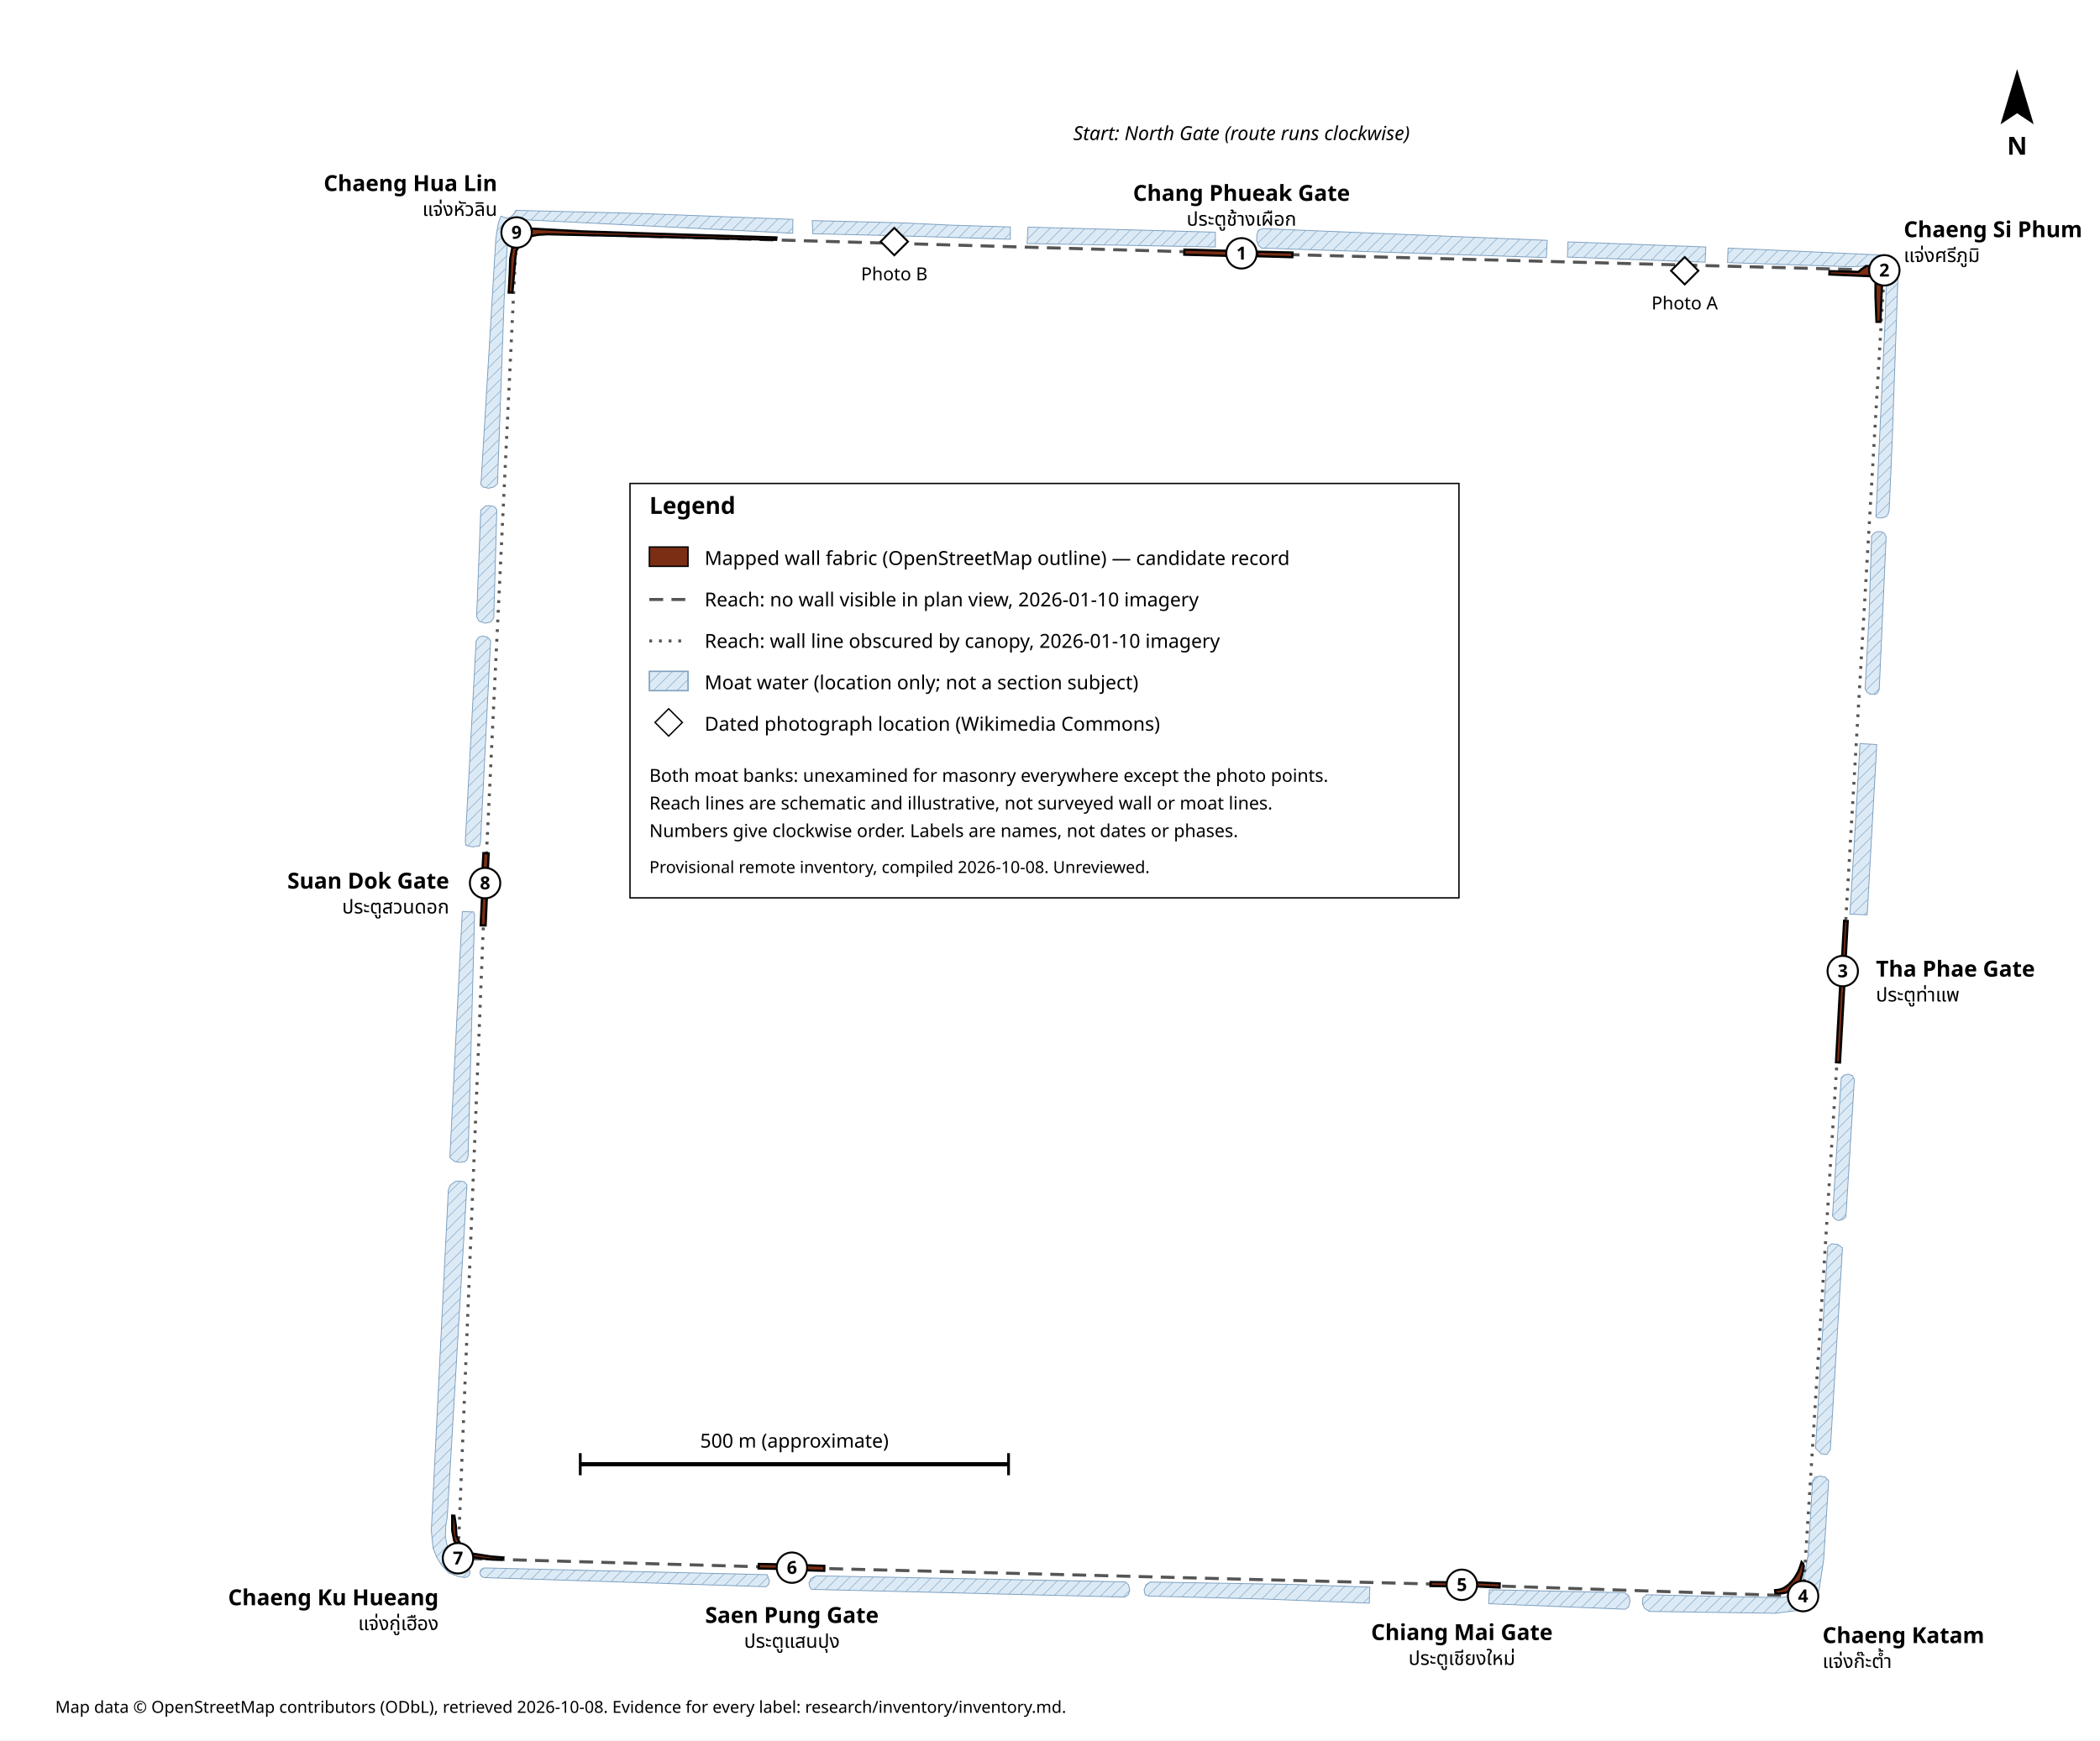
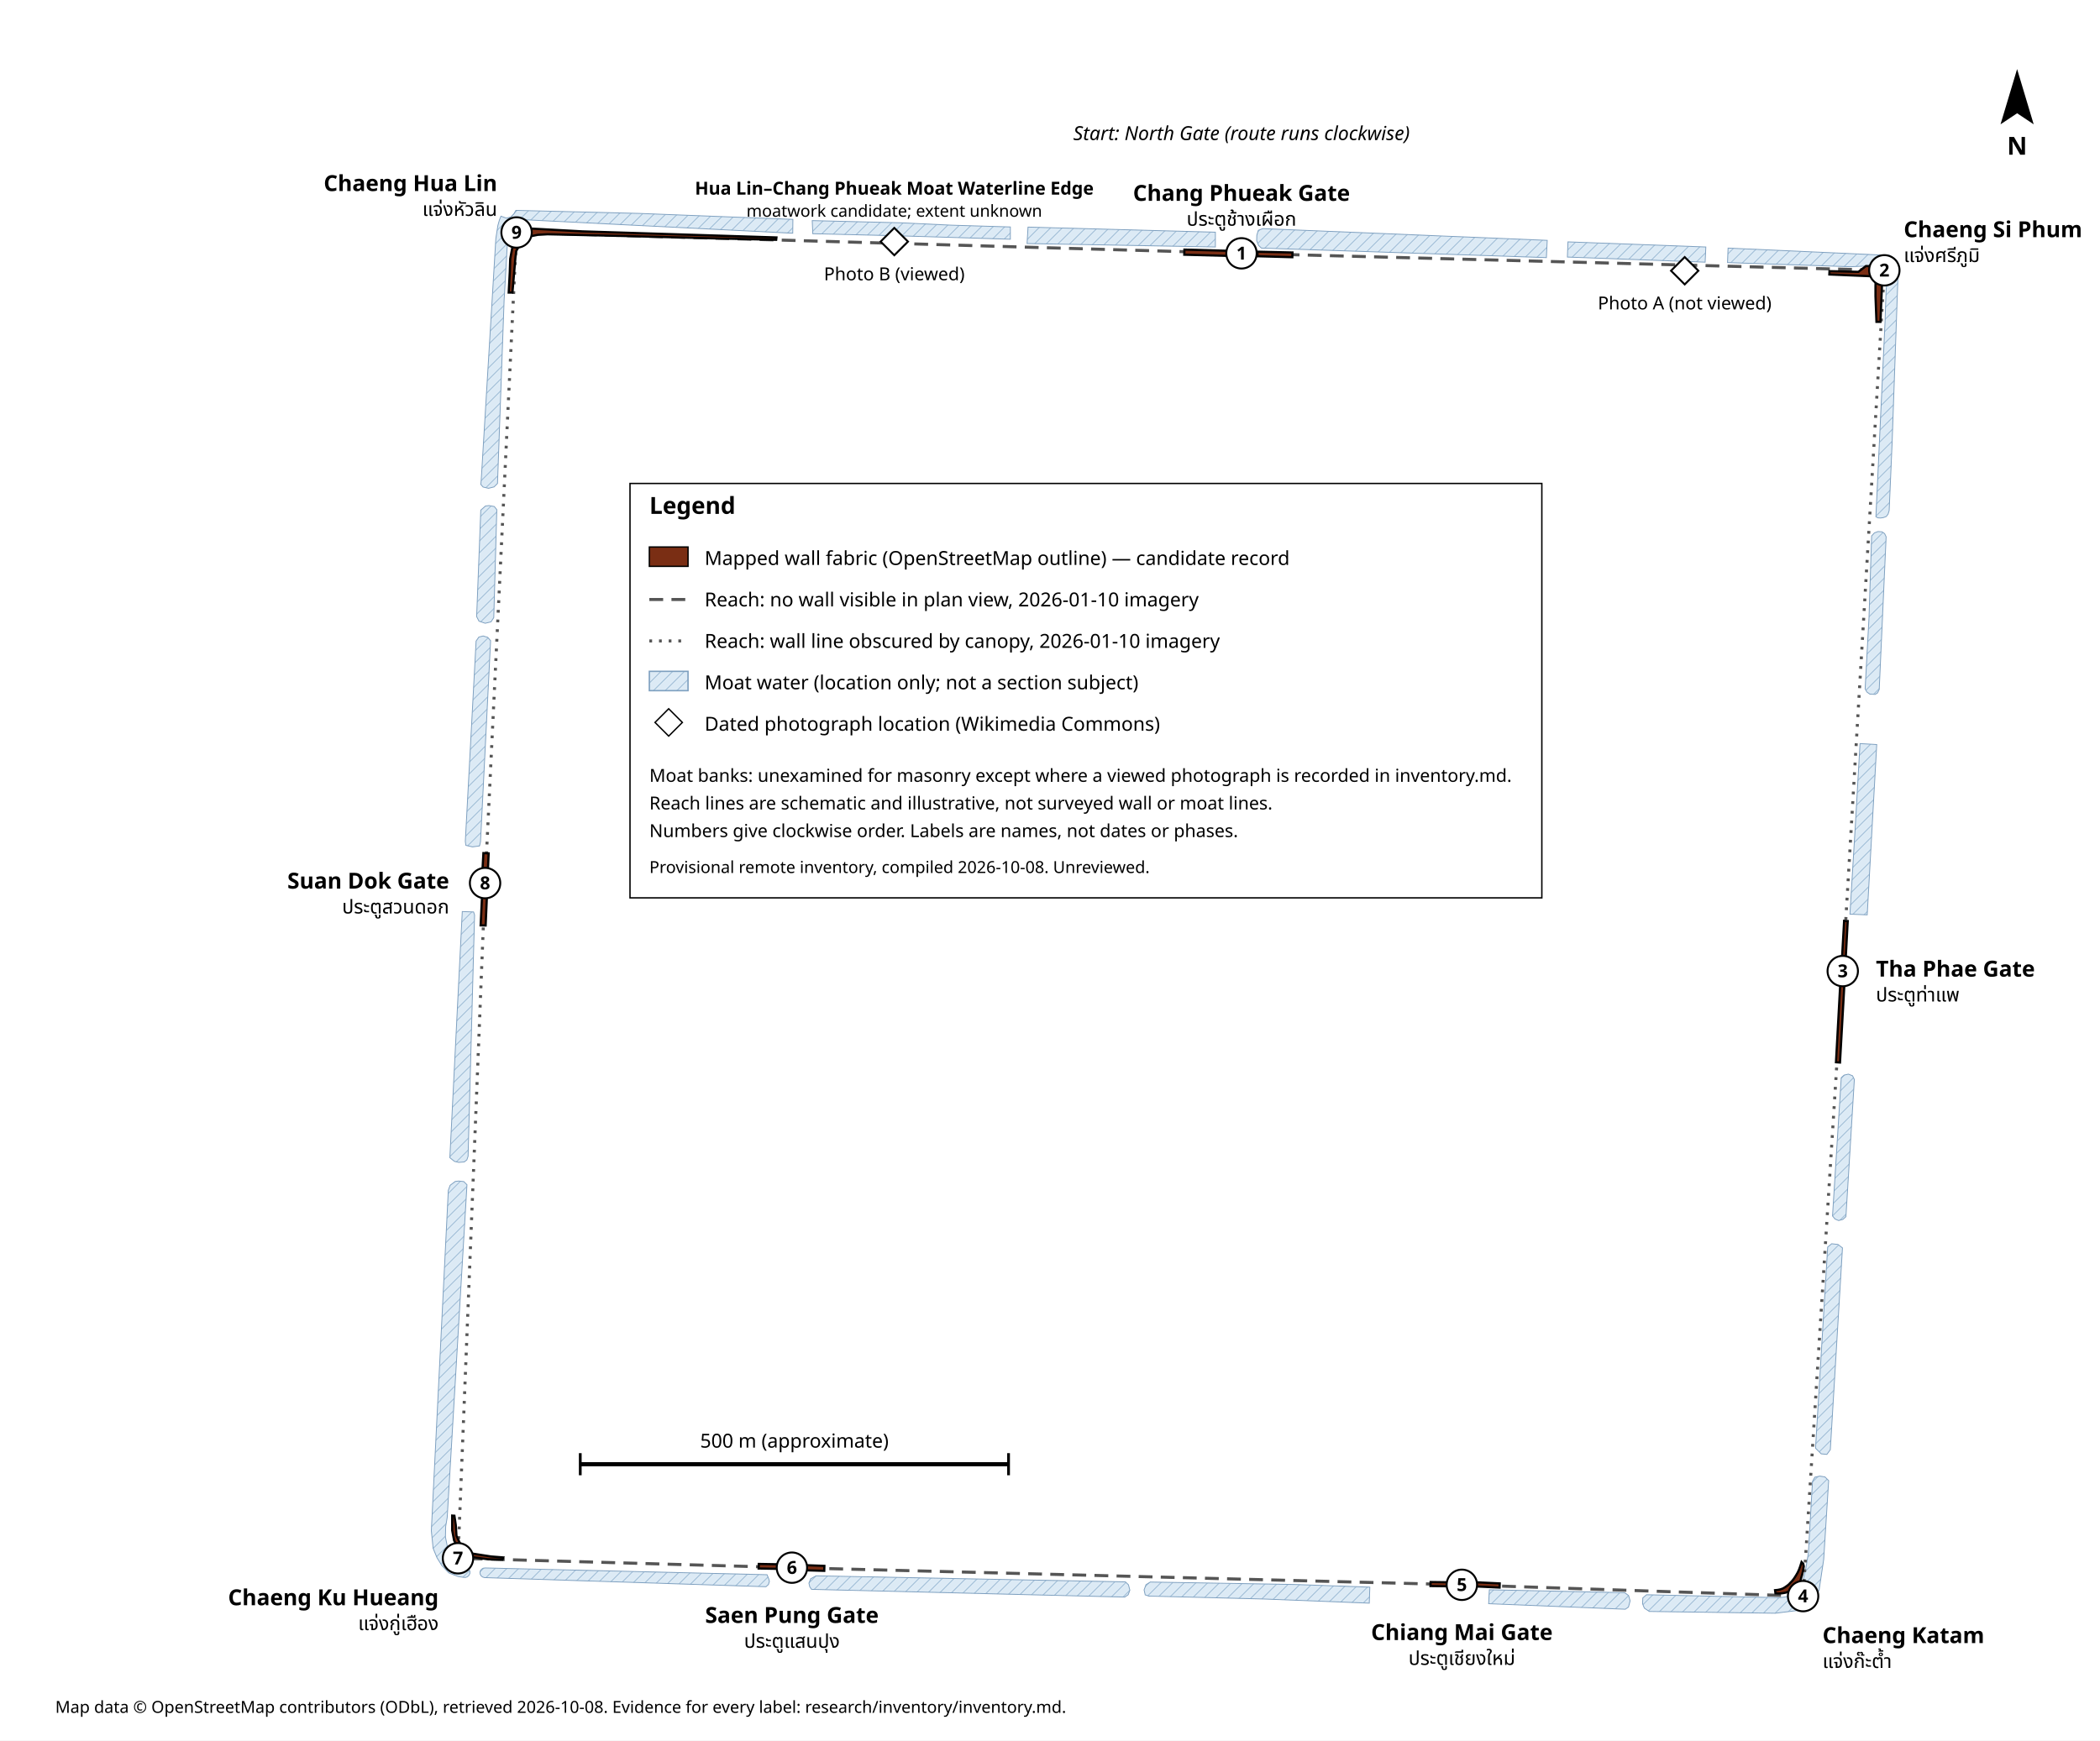
<svg xmlns="http://www.w3.org/2000/svg" viewBox="0 0 1520 1260" width="1520" height="1260" font-family="Noto Sans, Noto Sans Thai, Loma, Tahoma, Leelawadee UI, sans-serif">
  <defs>
    <pattern id="water" width="6" height="6" patternUnits="userSpaceOnUse" patternTransform="rotate(45)">
      <rect width="6" height="6" fill="#dceaf5" />
      <line x1="0" y1="0" x2="0" y2="6" stroke="#9fbcd6" stroke-width="1.2" />
    </pattern>
  </defs>
  <rect width="1520" height="1260" fill="#ffffff" />
  <polygon points="1193.8,1166.6 1190.2,1164.2 1188.9,1161.0 1189.1,1156.8 1191.8,1154.5 1250.0,1155.8 1288.6,1156.6 1292.6,1156.0 1296.7,1155.0 1296.9,1155.4 1297.1,1155.6 1297.2,1155.8 1297.3,1155.9 1297.6,1156.0 1297.9,1156.0 1298.3,1156.1 1298.8,1156.2 1299.3,1156.2 1299.8,1156.3 1300.3,1156.3 1300.8,1156.3 1301.1,1156.2 1301.5,1156.2 1301.7,1156.1 1301.9,1155.9 1302.1,1155.8 1302.3,1155.7 1302.5,1155.5 1302.7,1155.3 1303.0,1155.1 1303.4,1154.8 1303.9,1154.6 1304.4,1154.1 1304.8,1153.5 1305.1,1152.6 1305.3,1151.7 1305.5,1150.7 1305.6,1149.7 1305.7,1148.9 1305.7,1148.2 1305.7,1147.7 1305.7,1147.5 1305.5,1147.4 1305.2,1147.2 1305.0,1146.7 1304.7,1145.6 1307.0,1135.9 1308.9,1124.5 1311.9,1072.5 1313.6,1069.4 1317.2,1068.6 1320.9,1069.2 1323.6,1071.9 1320.0,1129.0 1316.7,1151.0 1313.1,1159.3 1309.2,1162.9 1302.8,1165.7 1285.0,1167.9 1193.8,1166.6" fill="url(#water)" stroke="#7d9fbf" stroke-width="0.6" />
  <polygon points="1322.9,902.8 1325.8,900.4 1330.3,900.9 1333.6,903.4 1324.8,1049.5 1322.3,1052.9 1318.2,1052.5 1314.1,1048.4 1322.9,902.8" fill="url(#water)" stroke="#7d9fbf" stroke-width="0.6" />
  <polygon points="1330.8,883.6 1328.2,882.5 1326.4,880.3 1332.7,780.2 1334.8,778.3 1337.9,777.6 1340.9,778.8 1342.2,781.5 1336.1,880.8 1333.9,882.8 1330.8,883.6" fill="url(#water)" stroke="#7d9fbf" stroke-width="0.6" />
  <polygon points="1234.7,178.8 1234.2,189.8 1134.5,186.1 1134.9,175.1 1234.7,178.8" fill="url(#water)" stroke="#7d9fbf" stroke-width="0.6" />
  <polygon points="909.7,170.3 910.8,166.7 914.1,165.5 1119.9,174.0 1119.3,186.5 913.0,179.6 911.0,177.7 909.6,174.3 909.7,170.3" fill="url(#water)" stroke="#7d9fbf" stroke-width="0.6" />
  <polygon points="360.1,350.0 357.6,352.5 353.6,353.5 349.7,352.6 348.0,350.7 348.3,347.7 358.9,172.7 360.4,163.1 361.5,159.2 362.6,156.5 366.5,157.9 369.7,157.1 371.9,154.9 373.4,152.3 462.9,154.5 573.9,158.8 573.8,168.8 572.7,168.8 384.0,159.3 376.8,159.0 371.6,159.9 369.2,162.5 367.8,166.3 365.1,213.9 364.9,216.8 360.1,350.0" fill="url(#water)" stroke="#7d9fbf" stroke-width="0.6" />
  <polygon points="354.0,366.0 357.8,366.7 359.6,369.0 357.4,447.1 355.4,450.2 351.2,451.2 346.7,449.7 345.0,446.4 348.0,369.3 351.4,366.3 354.0,366.0" fill="url(#water)" stroke="#7d9fbf" stroke-width="0.6" />
  <polygon points="743.4,176.3 744.1,164.4 879.7,168.1 879.7,178.8 743.4,176.3" fill="url(#water)" stroke="#7d9fbf" stroke-width="0.6" />
  <polygon points="1346.3,538.3 1358.4,539.0 1351.5,662.3 1339.0,661.8 1342.9,597.8 1346.3,538.3" fill="url(#water)" stroke="#7d9fbf" stroke-width="0.6" />
  <polygon points="1360.2,499.1 1359.0,501.6 1357.3,502.7 1353.4,502.5 1351.3,501.0 1350.0,498.7 1352.8,447.1 1354.7,388.0 1356.7,385.8 1359.3,384.8 1362.2,385.0 1364.1,386.3 1365.2,388.6 1360.2,499.1" fill="url(#water)" stroke="#7d9fbf" stroke-width="0.6" />
  <polygon points="1369.5,321.3 1367.4,369.6 1366.6,372.2 1365.3,373.9 1363.2,374.7 1361.2,375.0 1359.3,374.9 1357.8,374.1 1364.4,233.2 1365.2,209.5 1366.5,200.2 1367.3,198.5 1364.3,193.1 1350.6,192.6 1339.4,193.1 1250.4,190.1 1250.8,179.6 1367.7,184.9 1370.5,186.7 1371.8,187.6 1372.8,188.7 1373.6,190.2 1374.1,191.8 1374.2,193.4 1374.0,195.1 1373.9,196.6 1369.5,321.3" fill="url(#water)" stroke="#7d9fbf" stroke-width="0.6" />
  <polygon points="342.8,660.2 343.5,662.4 338.8,837.1 337.9,839.7 336.0,841.2 332.0,841.5 329.0,840.8 325.6,838.1 334.6,659.9 342.8,660.2" fill="url(#water)" stroke="#7d9fbf" stroke-width="0.6" />
  <polygon points="991.5,1149.0 991.1,1160.6 915.0,1157.6 831.6,1155.5 828.9,1154.6 828.1,1151.0 829.5,1147.2 832.6,1145.3 937.7,1147.1 991.5,1149.0" fill="url(#water)" stroke="#7d9fbf" stroke-width="0.6" />
  <polygon points="814.6,1145.2 816.8,1147.3 817.8,1151.2 816.6,1154.5 814.1,1156.2 587.4,1150.6 586.1,1148.7 585.5,1146.1 586.8,1142.9 590.7,1140.8 814.6,1145.2" fill="url(#water)" stroke="#7d9fbf" stroke-width="0.6" />
  <polygon points="1175.9,1153.0 1178.8,1155.1 1179.9,1158.9 1178.7,1163.4 1176.4,1165.0 1077.5,1161.0 1078.0,1150.9 1175.9,1153.0" fill="url(#water)" stroke="#7d9fbf" stroke-width="0.6" />
  <polygon points="349.7,460.4 353.0,461.4 355.1,463.8 347.8,609.4 347.1,612.4 342.0,613.1 337.2,612.0 336.8,609.1 344.6,464.1 346.6,461.2 349.7,460.4" fill="url(#water)" stroke="#7d9fbf" stroke-width="0.6" />
  <polygon points="335.4,1141.9 331.6,1141.3 324.9,1138.7 319.7,1133.2 316.3,1127.7 313.5,1120.9 312.2,1108.2 324.5,861.7 325.8,858.1 329.5,855.3 332.0,855.0 335.7,855.4 338.0,857.7 323.7,1098.5 322.6,1105.0 322.4,1112.7 323.7,1119.1 326.3,1125.2 326.9,1128.6 327.9,1130.7 330.4,1132.8 335.0,1134.3 337.3,1134.5 338.6,1135.1 339.6,1136.2 340.1,1137.6 340.1,1139.1 339.4,1140.5 338.3,1141.5 336.9,1142.0 335.4,1141.9" fill="url(#water)" stroke="#7d9fbf" stroke-width="0.6" />
  <polygon points="731.3,164.3 731.3,173.2 650.0,170.7 588.3,169.2 587.9,159.7 652.3,161.3 688.4,163.0 731.3,164.3" fill="url(#water)" stroke="#7d9fbf" stroke-width="0.6" />
  <polygon points="351.1,1135.1 555.2,1140.0 556.4,1142.9 556.9,1144.8 556.2,1147.1 554.4,1148.7 350.7,1142.1 349.4,1141.7 348.3,1140.9 347.6,1139.7 347.4,1138.4 347.7,1137.1 348.6,1136.0 349.7,1135.3 351.1,1135.1" fill="url(#water)" stroke="#7d9fbf" stroke-width="0.6" />
  <line x1="898.6" y1="183.4" x2="1363.9" y2="195.7" stroke="#555" stroke-width="2.2" stroke-dasharray="10,6" />
  <line x1="1363.9" y1="195.7" x2="1333.8" y2="703.0" stroke="#555" stroke-width="2.2" stroke-dasharray="2,5" />
  <line x1="1333.8" y1="703.0" x2="1305.1" y2="1155.5" stroke="#555" stroke-width="2.2" stroke-dasharray="2,5" />
  <line x1="1305.1" y1="1155.5" x2="1058.1" y2="1147.3" stroke="#555" stroke-width="2.2" stroke-dasharray="10,6" />
  <line x1="1058.1" y1="1147.3" x2="573.2" y2="1134.9" stroke="#555" stroke-width="2.2" stroke-dasharray="10,6" />
  <line x1="573.2" y1="1134.9" x2="331.5" y2="1128.1" stroke="#555" stroke-width="2.2" stroke-dasharray="10,6" />
  <line x1="331.5" y1="1128.1" x2="351.1" y2="639.3" stroke="#555" stroke-width="2.2" stroke-dasharray="2,5" />
  <line x1="351.1" y1="639.3" x2="373.9" y2="168.3" stroke="#555" stroke-width="2.2" stroke-dasharray="2,5" />
  <line x1="373.9" y1="168.3" x2="898.6" y2="183.4" stroke="#555" stroke-width="2.2" stroke-dasharray="10,6" />
  <polygon points="890.5,185.3 857.2,184.4 857.3,180.7 890.6,181.6 890.5,185.3" fill="#7a2e14" stroke="#000" stroke-width="1.6" />
  <polygon points="910.2,182.2 935.5,182.8 935.4,186.2 910.1,185.5 910.2,182.2" fill="#7a2e14" stroke="#000" stroke-width="1.6" />
  <polygon points="1324.2,196.3 1345.1,196.8 1350.6,192.6 1364.3,193.1 1367.3,198.5 1366.5,200.2 1362.4,201.5 1361.1,233.0 1358.2,233.0 1357.5,214.4 1357.5,206.8 1357.7,201.9 1357.1,200.1 1324.1,198.7 1324.2,196.3" fill="#7a2e14" stroke="#000" stroke-width="1.6" />
  <polygon points="1337.4,666.8 1334.8,666.6 1332.5,707.2 1335.2,707.4 1337.4,666.8" fill="#7a2e14" stroke="#000" stroke-width="1.6" />
  <polygon points="1332.1,710.4 1328.9,769.0 1331.8,769.2 1335.1,710.6 1332.1,710.4" fill="#7a2e14" stroke="#000" stroke-width="1.6" />
  <polygon points="1303.9,1141.6 1304.3,1140.4 1305.0,1137.4 1305.6,1133.9 1305.2,1132.1 1304.0,1130.8 1303.1,1133.7 1302.2,1136.2 1301.2,1138.4 1300.1,1140.3 1299.1,1141.9 1298.2,1143.2 1297.4,1144.2 1296.8,1144.9 1296.1,1145.6 1295.7,1146.0 1295.1,1146.7 1294.2,1147.5 1293.1,1148.3 1291.8,1149.2 1290.4,1150.0 1288.7,1150.6 1286.8,1151.0 1284.8,1151.2 1285.1,1153.5 1287.7,1153.6 1290.2,1153.4 1292.4,1153.0 1293.9,1152.5 1294.1,1152.6 1296.0,1151.9 1296.7,1155.0 1296.9,1155.4 1297.1,1155.6 1297.2,1155.8 1297.3,1155.9 1297.6,1156.0 1297.9,1156.0 1298.3,1156.1 1298.8,1156.2 1299.3,1156.2 1299.8,1156.3 1300.3,1156.3 1300.8,1156.3 1301.1,1156.2 1301.5,1156.2 1301.7,1156.1 1301.9,1155.9 1302.1,1155.8 1302.3,1155.7 1302.5,1155.5 1302.7,1155.3 1303.0,1155.1 1303.4,1154.8 1303.9,1154.6 1304.4,1154.1 1304.8,1153.5 1305.1,1152.6 1305.3,1151.7 1305.5,1150.7 1305.6,1149.7 1305.7,1148.9 1305.7,1148.2 1305.7,1147.7 1305.7,1147.5 1305.5,1147.4 1305.2,1147.2 1302.7,1146.4 1303.9,1141.6" fill="#7a2e14" stroke="#000" stroke-width="1.6" />
  <polygon points="1035.5,1145.3 1049.7,1145.5 1049.7,1148.4 1035.4,1148.2 1035.5,1145.3" fill="#7a2e14" stroke="#000" stroke-width="1.6" />
  <polygon points="1060.4,1145.1 1085.5,1146.3 1085.4,1149.3 1060.3,1148.1 1060.4,1145.1" fill="#7a2e14" stroke="#000" stroke-width="1.6" />
  <polygon points="566.0,1132.5 565.9,1135.8 549.1,1135.5 549.2,1132.2 566.0,1132.5" fill="#7a2e14" stroke="#000" stroke-width="1.6" />
  <polygon points="596.7,1133.6 596.6,1137.2 579.9,1136.7 580.0,1133.0 596.7,1133.6" fill="#7a2e14" stroke="#000" stroke-width="1.6" />
  <polygon points="327.3,1097.2 328.9,1097.3 329.9,1104.1 330.4,1111.8 333.4,1118.3 337.7,1123.1 342.5,1124.8 355.4,1126.8 364.3,1127.5 363.7,1129.1 353.0,1128.8 342.3,1127.3 342.0,1128.9 341.3,1130.9 340.6,1132.1 339.1,1132.8 337.3,1133.1 333.5,1132.8 330.2,1131.3 328.5,1129.6 327.9,1128.2 328.1,1126.4 329.0,1124.7 332.4,1122.2 331.9,1121.5 331.2,1120.3 328.7,1115.2 327.3,1107.9 327.3,1097.2" fill="#7a2e14" stroke="#000" stroke-width="1.6" />
  <polygon points="349.2,642.4 347.9,669.9 351.5,670.0 352.7,642.6 349.2,642.4" fill="#7a2e14" stroke="#000" stroke-width="1.6" />
  <polygon points="349.9,617.6 353.7,617.8 353.2,628.6 349.3,628.4 349.9,617.6" fill="#7a2e14" stroke="#000" stroke-width="1.6" />
  <polygon points="562.0,171.9 561.8,173.6 514.7,172.5 454.2,170.9 405.7,169.8 396.3,169.6 389.3,170.0 384.3,171.0 380.1,173.4 375.9,177.9 373.7,181.6 373.1,186.2 370.9,211.8 368.2,211.8 369.0,196.7 369.3,187.4 371.0,178.3 374.1,172.8 370.9,169.4 372.9,164.7 376.8,163.8 379.1,164.4 381.2,166.8 384.9,165.5 421.5,167.5 562.0,171.9" fill="#7a2e14" stroke="#000" stroke-width="1.6" />
  <circle cx="898.6" cy="183.4" r="11" fill="#fff" stroke="#000" stroke-width="1.4" />
  <text x="898.6" y="187.9" font-size="13" font-weight="bold" text-anchor="middle">1</text>
  <text x="898.6" y="145.4" font-size="16" font-weight="bold" text-anchor="middle">Chang Phueak Gate</text>
  <text x="898.6" y="163.4" font-size="14" font-family="Noto Sans Thai, Loma, Tahoma, Leelawadee UI, sans-serif" text-anchor="middle">ประตูช้างเผือก</text>
  <circle cx="1363.9" cy="195.7" r="11" fill="#fff" stroke="#000" stroke-width="1.4" />
  <text x="1363.9" y="200.2" font-size="13" font-weight="bold" text-anchor="middle">2</text>
  <text x="1377.9" y="171.7" font-size="16" font-weight="bold" text-anchor="start">Chaeng Si Phum</text>
  <text x="1377.9" y="189.7" font-size="14" font-family="Noto Sans Thai, Loma, Tahoma, Leelawadee UI, sans-serif" text-anchor="start">แจ่งศรีภูมิ</text>
  <circle cx="1333.8" cy="703.0" r="11" fill="#fff" stroke="#000" stroke-width="1.4" />
  <text x="1333.8" y="707.5" font-size="13" font-weight="bold" text-anchor="middle">3</text>
  <text x="1357.8" y="707.0" font-size="16" font-weight="bold" text-anchor="start">Tha Phae Gate</text>
  <text x="1357.8" y="725.0" font-size="14" font-family="Noto Sans Thai, Loma, Tahoma, Leelawadee UI, sans-serif" text-anchor="start">ประตูท่าแพ</text>
  <circle cx="1305.1" cy="1155.5" r="11" fill="#fff" stroke="#000" stroke-width="1.4" />
  <text x="1305.1" y="1160.0" font-size="13" font-weight="bold" text-anchor="middle">4</text>
  <text x="1319.1" y="1189.5" font-size="16" font-weight="bold" text-anchor="start">Chaeng Katam</text>
  <text x="1319.1" y="1207.5" font-size="14" font-family="Noto Sans Thai, Loma, Tahoma, Leelawadee UI, sans-serif" text-anchor="start">แจ่งก๊ะต้ำ</text>
  <circle cx="1058.1" cy="1147.3" r="11" fill="#fff" stroke="#000" stroke-width="1.4" />
  <text x="1058.1" y="1151.8" font-size="13" font-weight="bold" text-anchor="middle">5</text>
  <text x="1058.1" y="1187.3" font-size="16" font-weight="bold" text-anchor="middle">Chiang Mai Gate</text>
  <text x="1058.1" y="1205.3" font-size="14" font-family="Noto Sans Thai, Loma, Tahoma, Leelawadee UI, sans-serif" text-anchor="middle">ประตูเชียงใหม่</text>
  <circle cx="573.2" cy="1134.9" r="11" fill="#fff" stroke="#000" stroke-width="1.4" />
  <text x="573.2" y="1139.4" font-size="13" font-weight="bold" text-anchor="middle">6</text>
  <text x="573.2" y="1174.9" font-size="16" font-weight="bold" text-anchor="middle">Saen Pung Gate</text>
  <text x="573.2" y="1192.9" font-size="14" font-family="Noto Sans Thai, Loma, Tahoma, Leelawadee UI, sans-serif" text-anchor="middle">ประตูแสนปุง</text>
  <circle cx="331.5" cy="1128.1" r="11" fill="#fff" stroke="#000" stroke-width="1.4" />
  <text x="331.5" y="1132.6" font-size="13" font-weight="bold" text-anchor="middle">7</text>
  <text x="317.5" y="1162.1" font-size="16" font-weight="bold" text-anchor="end">Chaeng Ku Hueang</text>
  <text x="317.5" y="1180.1" font-size="14" font-family="Noto Sans Thai, Loma, Tahoma, Leelawadee UI, sans-serif" text-anchor="end">แจ่งกู่เฮือง</text>
  <circle cx="351.1" cy="639.3" r="11" fill="#fff" stroke="#000" stroke-width="1.4" />
  <text x="351.1" y="643.8" font-size="13" font-weight="bold" text-anchor="middle">8</text>
  <text x="325.1" y="643.3" font-size="16" font-weight="bold" text-anchor="end">Suan Dok Gate</text>
  <text x="325.1" y="661.3" font-size="14" font-family="Noto Sans Thai, Loma, Tahoma, Leelawadee UI, sans-serif" text-anchor="end">ประตูสวนดอก</text>
  <circle cx="373.9" cy="168.3" r="11" fill="#fff" stroke="#000" stroke-width="1.4" />
  <text x="373.9" y="172.8" font-size="13" font-weight="bold" text-anchor="middle">9</text>
  <text x="359.9" y="138.3" font-size="16" font-weight="bold" text-anchor="end">Chaeng Hua Lin</text>
  <text x="359.9" y="156.3" font-size="14" font-family="Noto Sans Thai, Loma, Tahoma, Leelawadee UI, sans-serif" text-anchor="end">แจ่งหัวลิน</text>
  <rect x="1212.4" y="189.0" width="14" height="14" fill="#fff" stroke="#000" stroke-width="1.4" transform="rotate(45 1219.4 196.0)" />
-   <text x="1219.4" y="224.0" font-size="13" text-anchor="middle">Photo A</text>
+   <text x="1219.4" y="224.0" font-size="13" text-anchor="middle">Photo A (not viewed)</text>
  <rect x="640.3" y="167.9" width="14" height="14" fill="#fff" stroke="#000" stroke-width="1.4" transform="rotate(45 647.3 174.9)" />
-   <text x="647.3" y="202.9" font-size="13" text-anchor="middle">Photo B</text>
+   <text x="647.3" y="202.9" font-size="13" text-anchor="middle">Photo B (viewed)</text>
+   <text x="647.3" y="140.9" font-size="13" font-weight="bold" text-anchor="middle">Hua Lin–Chang Phueak Moat Waterline Edge</text>
+   <text x="647.3" y="156.9" font-size="12" text-anchor="middle">moatwork candidate; extent unknown</text>
  <text x="898.6" y="101.4" font-size="14" text-anchor="middle" font-style="italic">Start: North Gate (route runs clockwise)</text>
  <g transform="translate(1460,90)">
    <polygon points="0,-40 12,0 0,-8 -12,0" fill="#000" />
    <text y="22" font-size="18" text-anchor="middle" font-weight="bold">N</text>
  </g>
  <line x1="420" y1="1060" x2="730.0" y2="1060" stroke="#000" stroke-width="3" />
  <line x1="420" y1="1052" x2="420" y2="1068" stroke="#000" stroke-width="2" />
  <line x1="730.0" y1="1052" x2="730.0" y2="1068" stroke="#000" stroke-width="2" />
  <text x="575.0" y="1048" font-size="14" text-anchor="middle">500 m (approximate)</text>
  <g transform="translate(470,380)">
-     <rect x="-14" y="-30" width="600" height="300" fill="#fff" stroke="#000" />
+     <rect x="-14" y="-30" width="660" height="300" fill="#fff" stroke="#000" />
    <text x="0" y="-8" font-size="17" font-weight="bold">Legend</text>
    <g transform="translate(0,24)">
      <polygon points="0,-8 28,-8 28,6 0,6" fill="#7a2e14" stroke="#000" />
      <text x="40" y="5" font-size="14">Mapped wall fabric (OpenStreetMap outline) — candidate record</text>
    </g>
    <g transform="translate(0,54)">
      <line x1="0" y1="0" x2="28" y2="0" stroke="#555" stroke-width="2.2" stroke-dasharray="10,6" />
      <text x="40" y="5" font-size="14">Reach: no wall visible in plan view, 2026-01-10 imagery</text>
    </g>
    <g transform="translate(0,84)">
      <line x1="0" y1="0" x2="28" y2="0" stroke="#555" stroke-width="2.2" stroke-dasharray="2,5" />
      <text x="40" y="5" font-size="14">Reach: wall line obscured by canopy, 2026-01-10 imagery</text>
    </g>
    <g transform="translate(0,114)">
      <polygon points="0,-8 28,-8 28,6 0,6" fill="url(#water)" stroke="#7d9fbf" />
      <text x="40" y="5" font-size="14">Moat water (location only; not a section subject)</text>
    </g>
    <g transform="translate(0,144)">
      <rect x="7" y="-8" width="14" height="14" fill="#fff" stroke="#000" transform="rotate(45 14 -1)" />
      <text x="40" y="5" font-size="14">Dated photograph location (Wikimedia Commons)</text>
    </g>
-     <text x="0" y="186" font-size="13">Both moat banks: unexamined for masonry everywhere except the photo points.</text>
+     <text x="0" y="186" font-size="13">Moat banks: unexamined for masonry except where a viewed photograph is recorded in inventory.md.</text>
    <text x="0" y="206" font-size="13">Reach lines are schematic and illustrative, not surveyed wall or moat lines.</text>
    <text x="0" y="226" font-size="13">Numbers give clockwise order. Labels are names, not dates or phases.</text>
    <text x="0" y="252" font-size="12">Provisional remote inventory, compiled 2026-10-08. Unreviewed.</text>
  </g>
  <text x="40" y="1240" font-size="12">Map data © OpenStreetMap contributors (ODbL), retrieved 2026-10-08. Evidence for every label: research/inventory/inventory.md.</text>
</svg>
